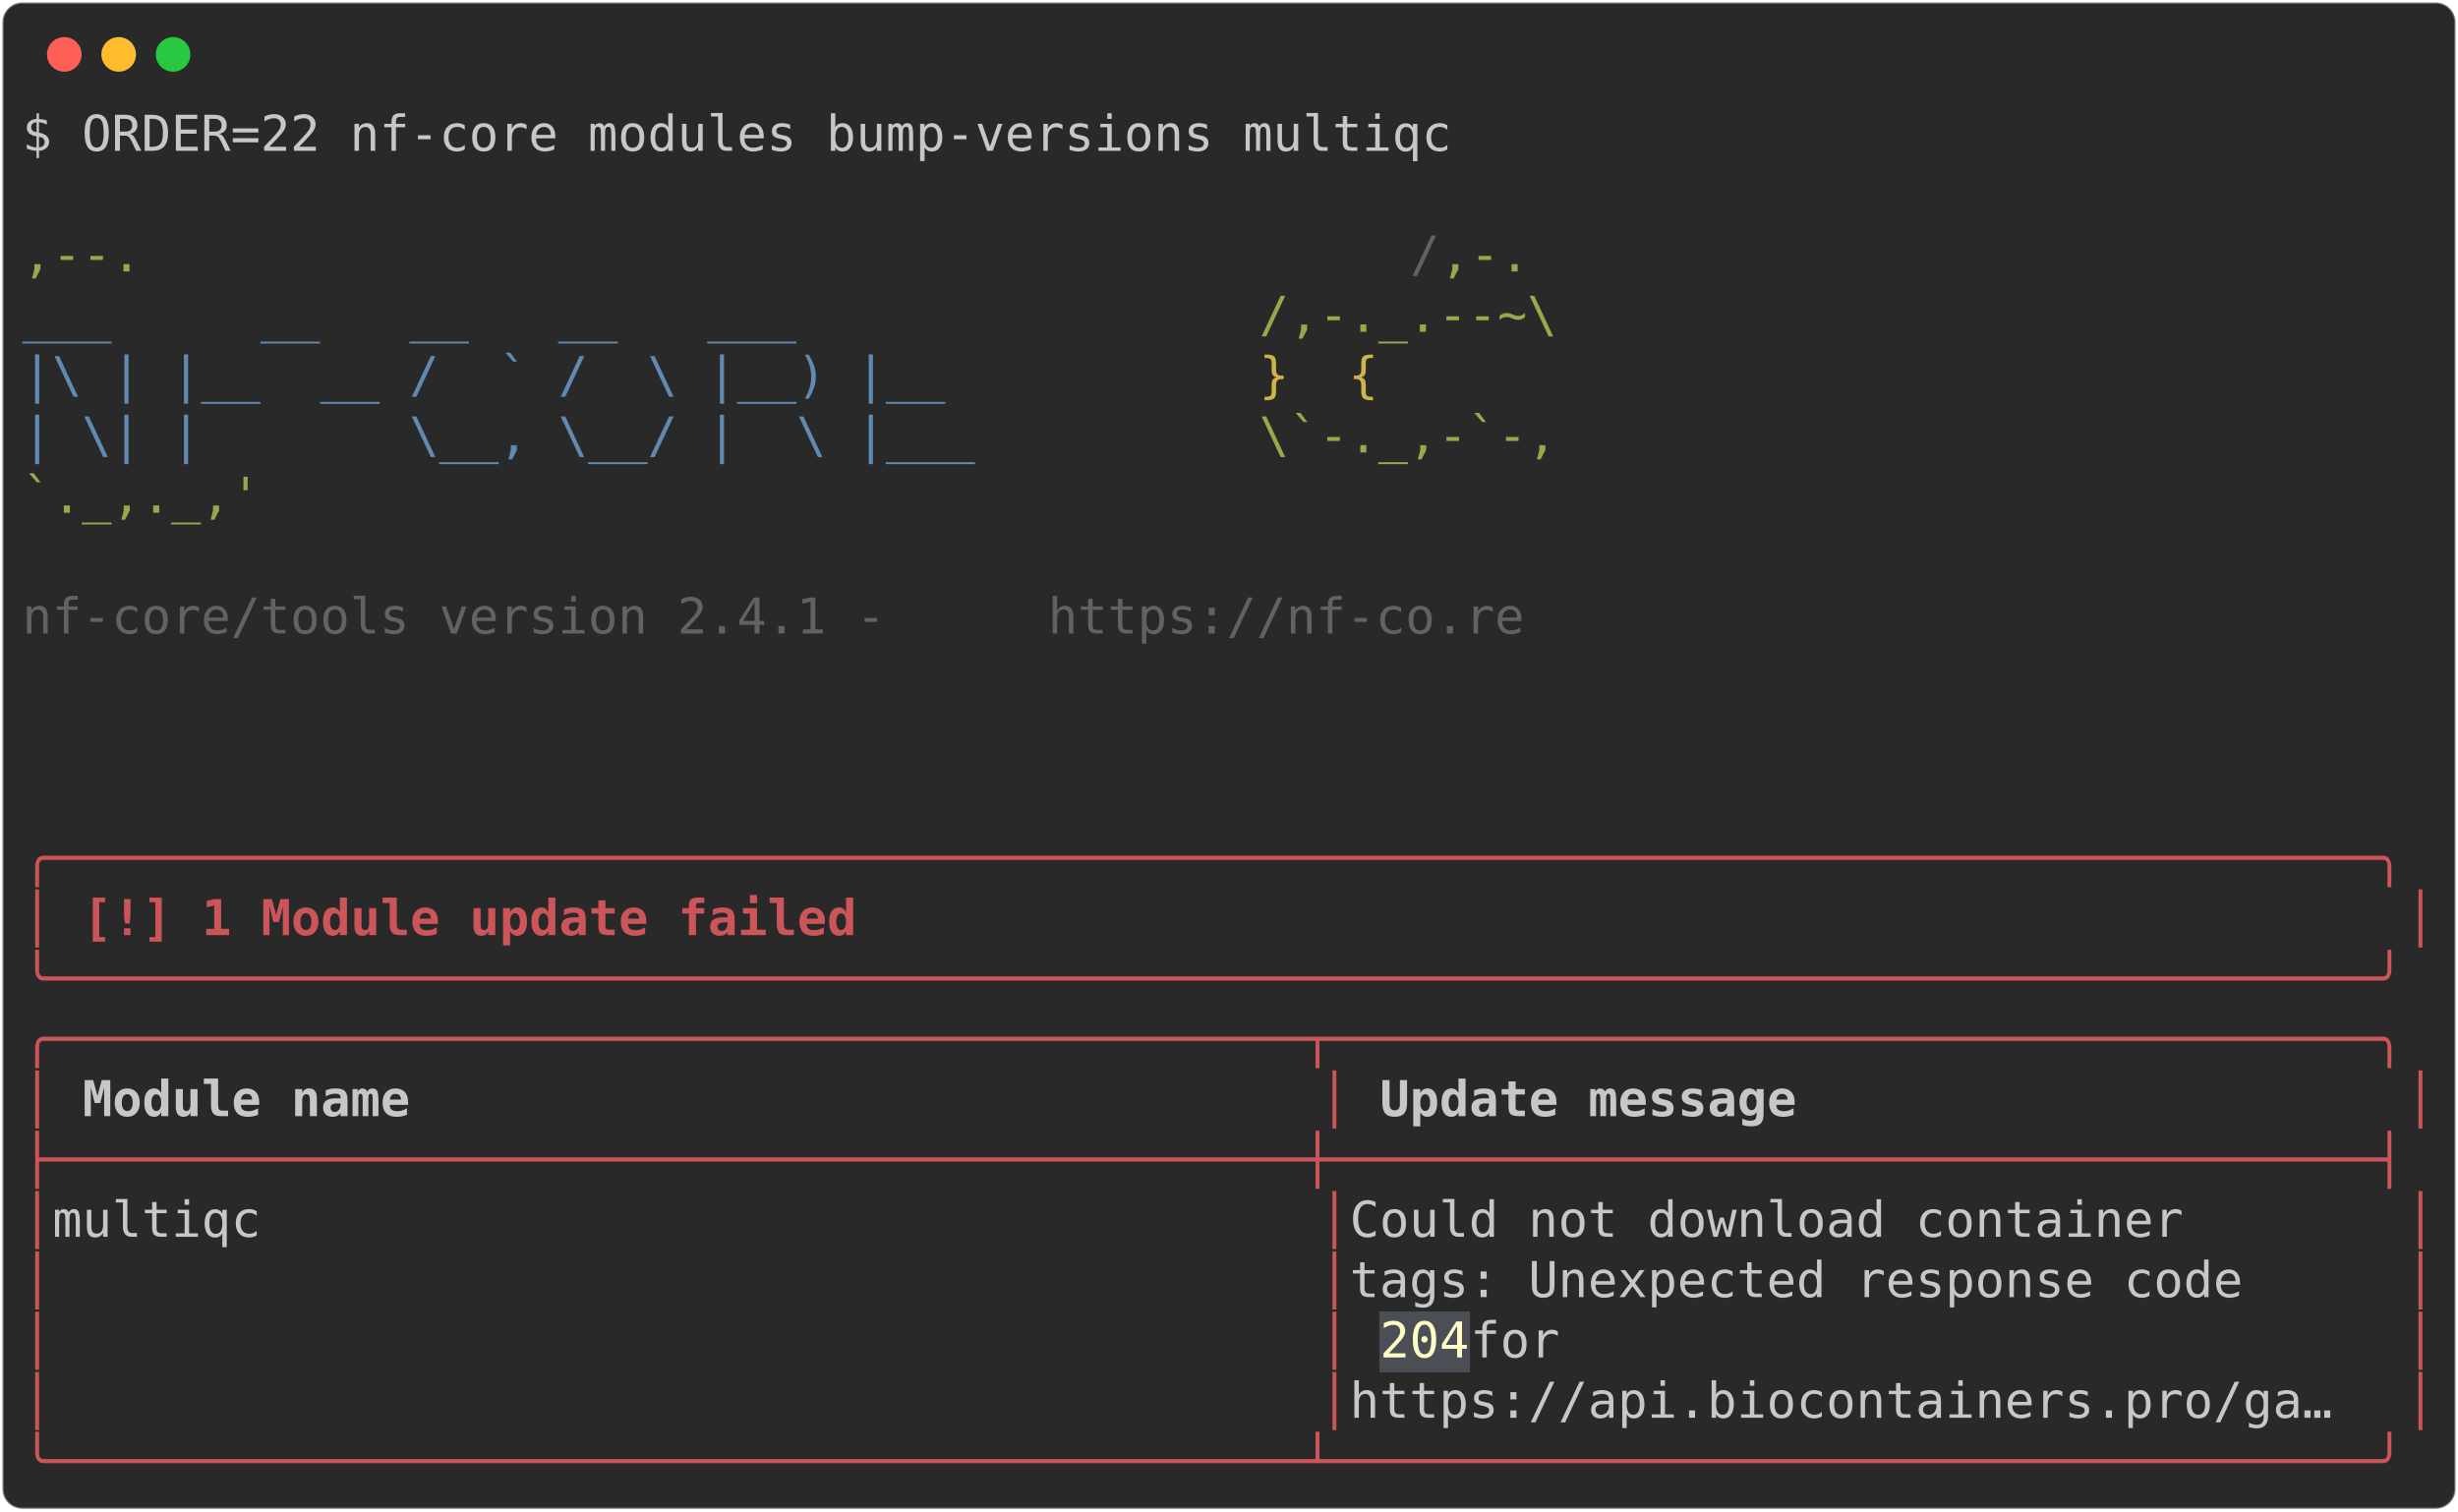
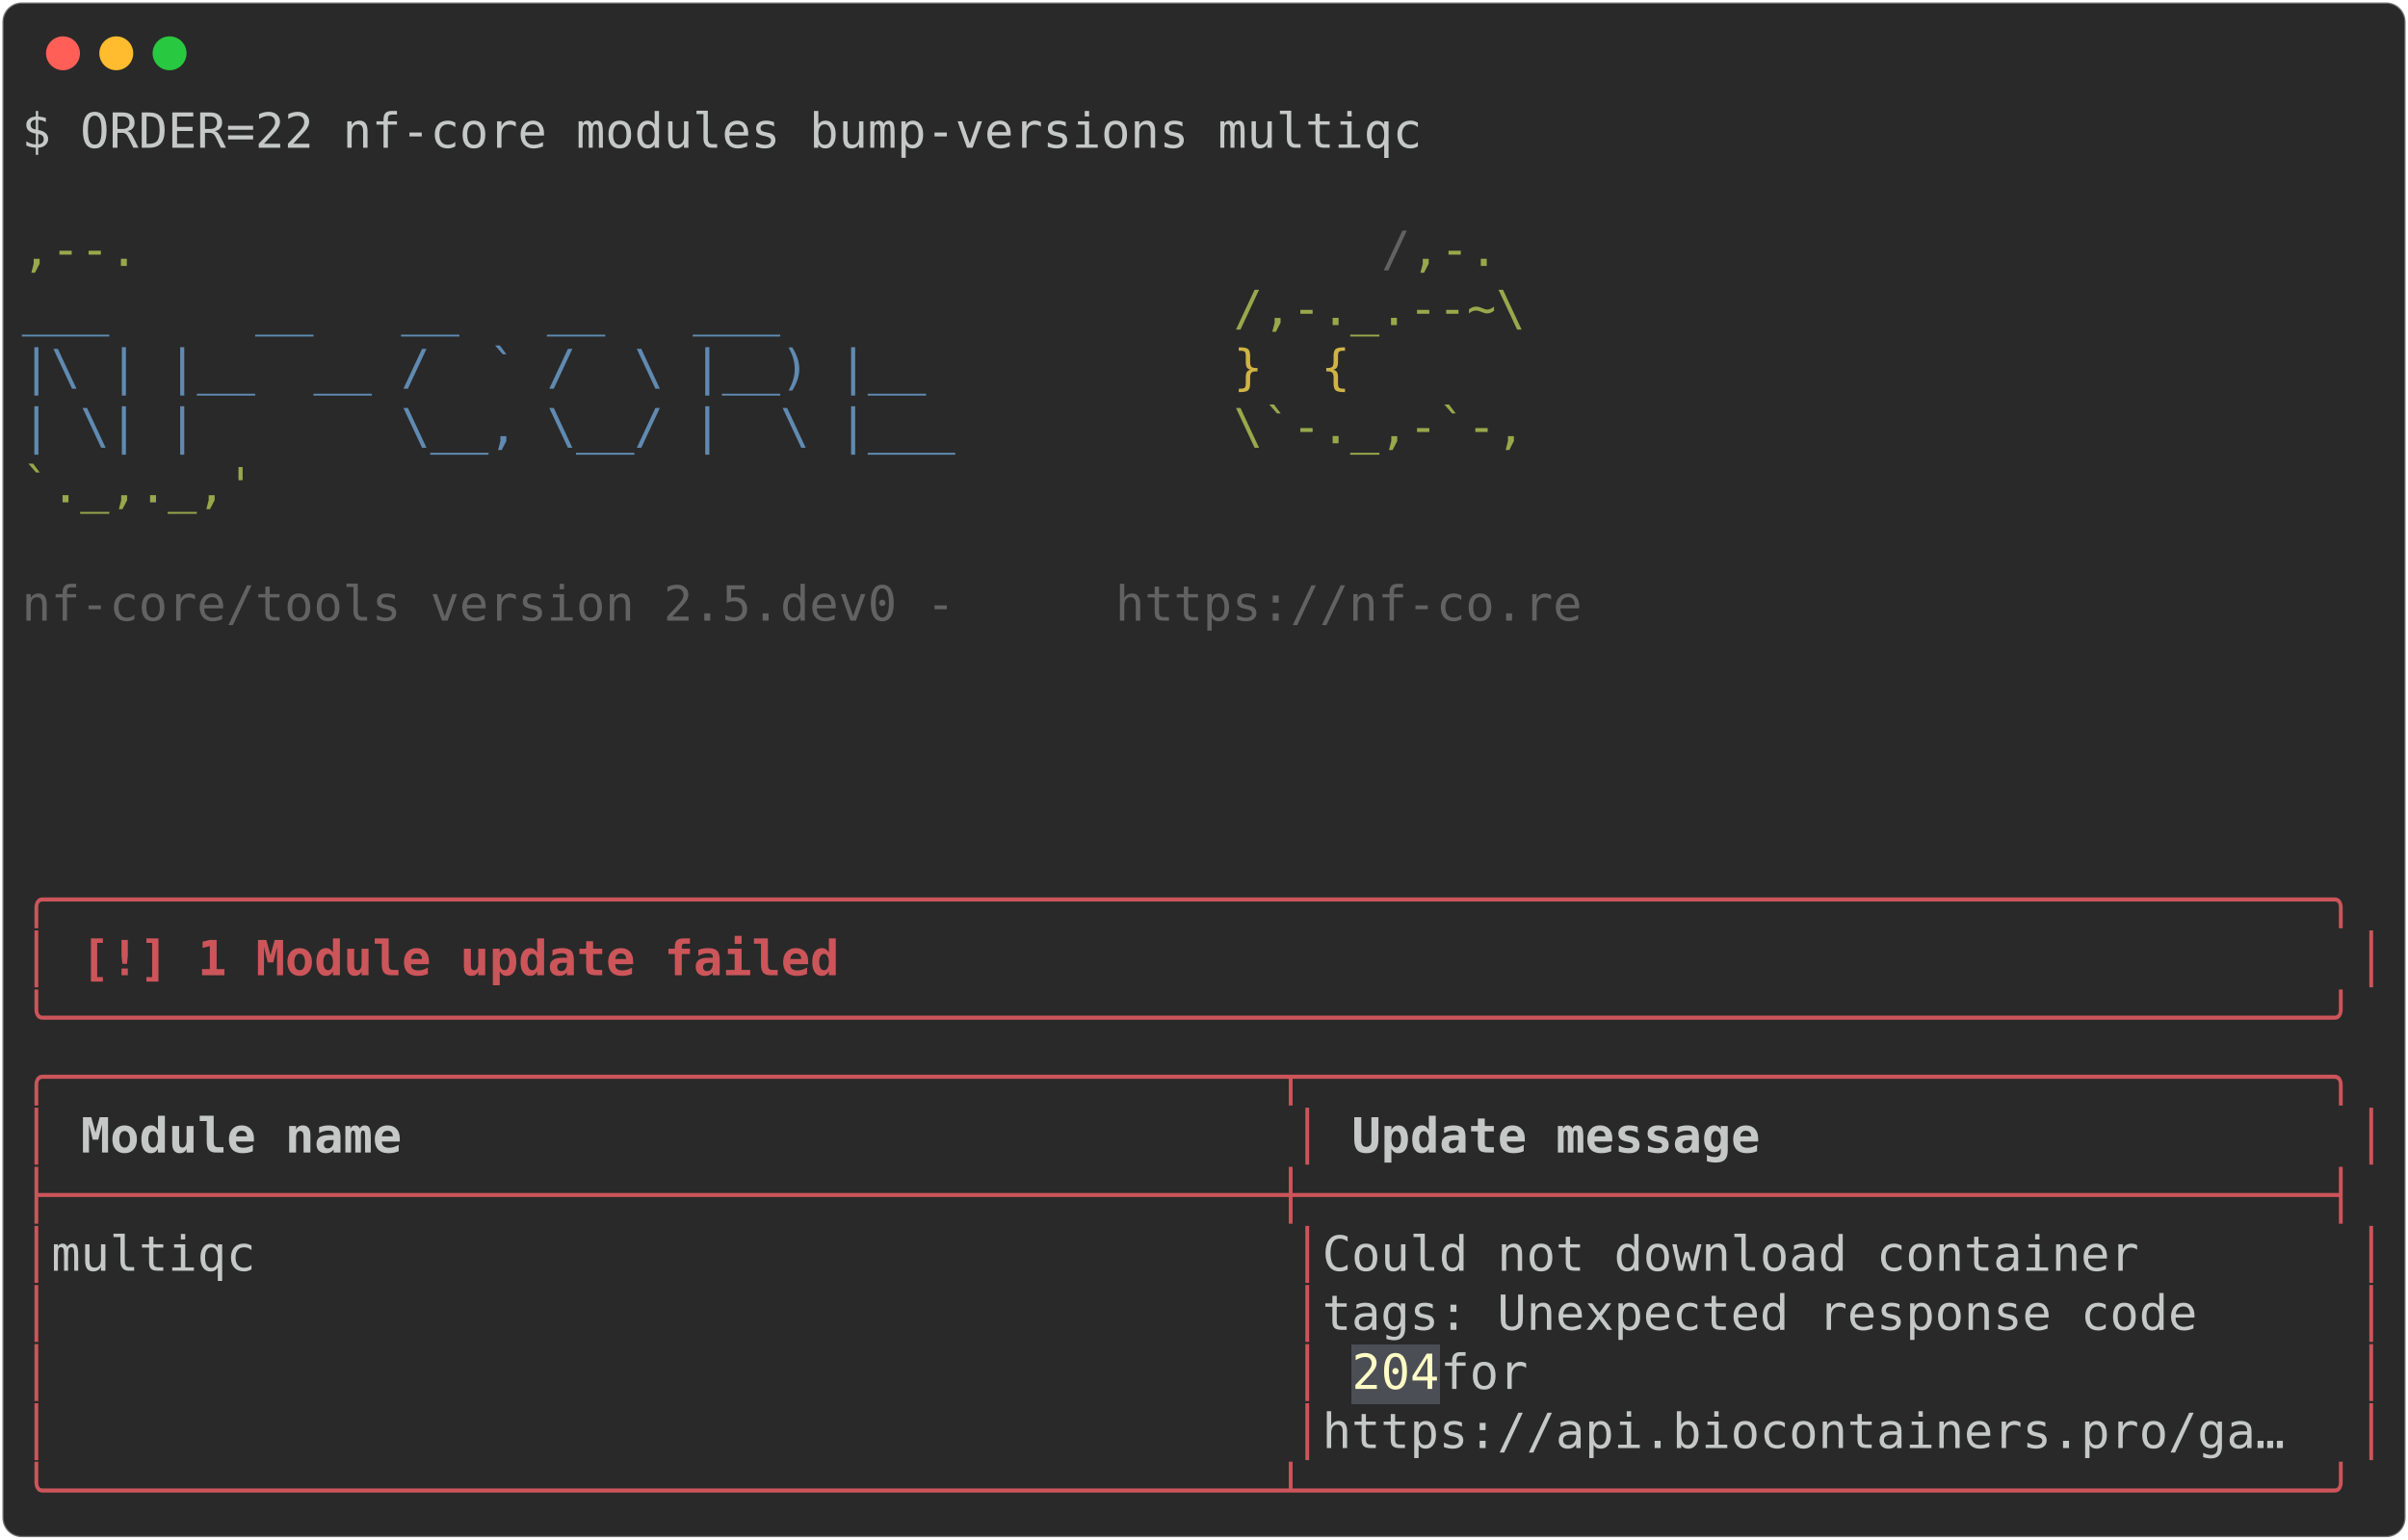
- <svg xmlns="http://www.w3.org/2000/svg" class="rich-terminal" viewBox="0 0 994 611.2">
+ <svg xmlns="http://www.w3.org/2000/svg" class="rich-terminal" viewBox="0 0 994 635.6">
  <style>

    @font-face {
        font-family: "Fira Code";
        src: local("FiraCode-Regular"),
                url("https://cdnjs.cloudflare.com/ajax/libs/firacode/6.2.0/woff2/FiraCode-Regular.woff2") format("woff2"),
                url("https://cdnjs.cloudflare.com/ajax/libs/firacode/6.2.0/woff/FiraCode-Regular.woff") format("woff");
        font-style: normal;
        font-weight: 400;
    }
    @font-face {
        font-family: "Fira Code";
        src: local("FiraCode-Bold"),
                url("https://cdnjs.cloudflare.com/ajax/libs/firacode/6.2.0/woff2/FiraCode-Bold.woff2") format("woff2"),
                url("https://cdnjs.cloudflare.com/ajax/libs/firacode/6.2.0/woff/FiraCode-Bold.woff") format("woff");
        font-style: bold;
        font-weight: 700;
    }

-     .terminal-3196315652-matrix {
+     .terminal-3181373773-matrix {
        font-family: Fira Code, monospace;
        font-size: 20px;
        line-height: 24.4px;
        font-variant-east-asian: full-width;
    }

-     .terminal-3196315652-title {
+     .terminal-3181373773-title {
        font-size: 18px;
        font-weight: bold;
        font-family: arial;
    }

-     .terminal-3196315652-r1 { fill: #c5c8c6 }
- .terminal-3196315652-r2 { fill: #98a84b }
- .terminal-3196315652-r3 { fill: #626262 }
- .terminal-3196315652-r4 { fill: #608ab1 }
- .terminal-3196315652-r5 { fill: #d0b344 }
- .terminal-3196315652-r6 { fill: #cc555a;font-weight: bold }
- .terminal-3196315652-r7 { fill: #cc555a }
- .terminal-3196315652-r8 { fill: #c5c8c6;font-weight: bold }
- .terminal-3196315652-r9 { fill: #fdfdc5 }
+     .terminal-3181373773-r1 { fill: #c5c8c6 }
+ .terminal-3181373773-r2 { fill: #98a84b }
+ .terminal-3181373773-r3 { fill: #626262 }
+ .terminal-3181373773-r4 { fill: #608ab1 }
+ .terminal-3181373773-r5 { fill: #d0b344 }
+ .terminal-3181373773-r6 { fill: #cc555a;font-weight: bold }
+ .terminal-3181373773-r7 { fill: #cc555a }
+ .terminal-3181373773-r8 { fill: #c5c8c6;font-weight: bold }
+ .terminal-3181373773-r9 { fill: #fdfdc5 }
    </style>
  <defs>
-     <clipPath id="terminal-3196315652-clip-terminal">
-       <rect x="0" y="0" width="975.0" height="560.2" />
-     </clipPath>
-     <clipPath id="terminal-3196315652-line-0">
+     <clipPath id="terminal-3181373773-clip-terminal">
+       <rect x="0" y="0" width="975.0" height="584.6" />
+     </clipPath>
+     <clipPath id="terminal-3181373773-line-0">
      <rect x="0" y="1.5" width="976" height="24.65" />
    </clipPath>
-     <clipPath id="terminal-3196315652-line-1">
+     <clipPath id="terminal-3181373773-line-1">
      <rect x="0" y="25.9" width="976" height="24.65" />
    </clipPath>
-     <clipPath id="terminal-3196315652-line-2">
+     <clipPath id="terminal-3181373773-line-2">
      <rect x="0" y="50.3" width="976" height="24.65" />
    </clipPath>
-     <clipPath id="terminal-3196315652-line-3">
+     <clipPath id="terminal-3181373773-line-3">
      <rect x="0" y="74.7" width="976" height="24.65" />
    </clipPath>
-     <clipPath id="terminal-3196315652-line-4">
+     <clipPath id="terminal-3181373773-line-4">
      <rect x="0" y="99.1" width="976" height="24.65" />
    </clipPath>
-     <clipPath id="terminal-3196315652-line-5">
+     <clipPath id="terminal-3181373773-line-5">
      <rect x="0" y="123.5" width="976" height="24.65" />
    </clipPath>
-     <clipPath id="terminal-3196315652-line-6">
+     <clipPath id="terminal-3181373773-line-6">
      <rect x="0" y="147.9" width="976" height="24.65" />
    </clipPath>
-     <clipPath id="terminal-3196315652-line-7">
+     <clipPath id="terminal-3181373773-line-7">
      <rect x="0" y="172.3" width="976" height="24.65" />
    </clipPath>
-     <clipPath id="terminal-3196315652-line-8">
+     <clipPath id="terminal-3181373773-line-8">
      <rect x="0" y="196.7" width="976" height="24.65" />
    </clipPath>
-     <clipPath id="terminal-3196315652-line-9">
+     <clipPath id="terminal-3181373773-line-9">
      <rect x="0" y="221.1" width="976" height="24.65" />
    </clipPath>
-     <clipPath id="terminal-3196315652-line-10">
+     <clipPath id="terminal-3181373773-line-10">
      <rect x="0" y="245.5" width="976" height="24.65" />
    </clipPath>
-     <clipPath id="terminal-3196315652-line-11">
+     <clipPath id="terminal-3181373773-line-11">
      <rect x="0" y="269.9" width="976" height="24.65" />
    </clipPath>
-     <clipPath id="terminal-3196315652-line-12">
+     <clipPath id="terminal-3181373773-line-12">
      <rect x="0" y="294.3" width="976" height="24.65" />
    </clipPath>
-     <clipPath id="terminal-3196315652-line-13">
+     <clipPath id="terminal-3181373773-line-13">
      <rect x="0" y="318.7" width="976" height="24.65" />
    </clipPath>
-     <clipPath id="terminal-3196315652-line-14">
+     <clipPath id="terminal-3181373773-line-14">
      <rect x="0" y="343.1" width="976" height="24.65" />
    </clipPath>
-     <clipPath id="terminal-3196315652-line-15">
+     <clipPath id="terminal-3181373773-line-15">
      <rect x="0" y="367.5" width="976" height="24.65" />
    </clipPath>
-     <clipPath id="terminal-3196315652-line-16">
+     <clipPath id="terminal-3181373773-line-16">
      <rect x="0" y="391.9" width="976" height="24.65" />
    </clipPath>
-     <clipPath id="terminal-3196315652-line-17">
+     <clipPath id="terminal-3181373773-line-17">
      <rect x="0" y="416.3" width="976" height="24.65" />
    </clipPath>
-     <clipPath id="terminal-3196315652-line-18">
+     <clipPath id="terminal-3181373773-line-18">
      <rect x="0" y="440.7" width="976" height="24.65" />
    </clipPath>
-     <clipPath id="terminal-3196315652-line-19">
+     <clipPath id="terminal-3181373773-line-19">
      <rect x="0" y="465.1" width="976" height="24.65" />
    </clipPath>
-     <clipPath id="terminal-3196315652-line-20">
+     <clipPath id="terminal-3181373773-line-20">
      <rect x="0" y="489.5" width="976" height="24.65" />
    </clipPath>
-     <clipPath id="terminal-3196315652-line-21">
+     <clipPath id="terminal-3181373773-line-21">
      <rect x="0" y="513.9" width="976" height="24.65" />
    </clipPath>
+     <clipPath id="terminal-3181373773-line-22">
+       <rect x="0" y="538.3" width="976" height="24.65" />
+     </clipPath>
  </defs>
-   <rect fill="#292929" stroke="rgba(255,255,255,0.35)" stroke-width="1" x="1" y="1" width="992" height="609.2" rx="8" />
+   <rect fill="#292929" stroke="rgba(255,255,255,0.35)" stroke-width="1" x="1" y="1" width="992" height="633.6" rx="8" />
  <g transform="translate(26,22)">
    <circle cx="0" cy="0" r="7" fill="#ff5f57" />
    <circle cx="22" cy="0" r="7" fill="#febc2e" />
    <circle cx="44" cy="0" r="7" fill="#28c840" />
  </g>
-   <g transform="translate(9, 41)" clip-path="url(#terminal-3196315652-clip-terminal)">
-     <rect fill="#4b4e55" x="549" y="489.5" width="36.6" height="24.65" shape-rendering="crispEdges" />
-     <g class="terminal-3196315652-matrix">
-       <text class="terminal-3196315652-r1" x="0" y="20" textLength="585.6" clip-path="url(#terminal-3196315652-line-0)">$ ORDER=22 nf-core modules bump-versions multiqc</text>
-       <text class="terminal-3196315652-r1" x="976" y="20" textLength="12.2" clip-path="url(#terminal-3196315652-line-0)">
- </text>
-       <text class="terminal-3196315652-r1" x="976" y="44.4" textLength="12.2" clip-path="url(#terminal-3196315652-line-1)">
- </text>
-       <text class="terminal-3196315652-r2" x="0" y="68.8" textLength="561.2" clip-path="url(#terminal-3196315652-line-2)">                                          ,--.</text>
-       <text class="terminal-3196315652-r3" x="561.2" y="68.8" textLength="12.2" clip-path="url(#terminal-3196315652-line-2)">/</text>
-       <text class="terminal-3196315652-r2" x="573.4" y="68.8" textLength="36.6" clip-path="url(#terminal-3196315652-line-2)">,-.</text>
-       <text class="terminal-3196315652-r1" x="976" y="68.8" textLength="12.2" clip-path="url(#terminal-3196315652-line-2)">
- </text>
-       <text class="terminal-3196315652-r4" x="0" y="93.2" textLength="500.2" clip-path="url(#terminal-3196315652-line-3)">          ___     __   __   __   ___     </text>
-       <text class="terminal-3196315652-r2" x="500.2" y="93.2" textLength="122" clip-path="url(#terminal-3196315652-line-3)">/,-._.--~\</text>
-       <text class="terminal-3196315652-r1" x="976" y="93.2" textLength="12.2" clip-path="url(#terminal-3196315652-line-3)">
- </text>
-       <text class="terminal-3196315652-r4" x="0" y="117.6" textLength="500.2" clip-path="url(#terminal-3196315652-line-4)">    |\ | |__  __ /  ` /  \ |__) |__      </text>
-       <text class="terminal-3196315652-r5" x="500.2" y="117.6" textLength="85.4" clip-path="url(#terminal-3196315652-line-4)">   }  {</text>
-       <text class="terminal-3196315652-r1" x="976" y="117.6" textLength="12.2" clip-path="url(#terminal-3196315652-line-4)">
- </text>
-       <text class="terminal-3196315652-r4" x="0" y="142" textLength="500.2" clip-path="url(#terminal-3196315652-line-5)">    | \| |       \__, \__/ |  \ |___     </text>
-       <text class="terminal-3196315652-r2" x="500.2" y="142" textLength="122" clip-path="url(#terminal-3196315652-line-5)">\`-._,-`-,</text>
-       <text class="terminal-3196315652-r1" x="976" y="142" textLength="12.2" clip-path="url(#terminal-3196315652-line-5)">
- </text>
-       <text class="terminal-3196315652-r2" x="0" y="166.4" textLength="610" clip-path="url(#terminal-3196315652-line-6)">                                          `._,._,'</text>
-       <text class="terminal-3196315652-r1" x="976" y="166.4" textLength="12.2" clip-path="url(#terminal-3196315652-line-6)">
- </text>
-       <text class="terminal-3196315652-r1" x="976" y="190.8" textLength="12.2" clip-path="url(#terminal-3196315652-line-7)">
- </text>
-       <text class="terminal-3196315652-r3" x="0" y="215.2" textLength="414.8" clip-path="url(#terminal-3196315652-line-8)">    nf-core/tools version 2.4.1 - </text>
-       <text class="terminal-3196315652-r3" x="414.8" y="215.2" textLength="195.2" clip-path="url(#terminal-3196315652-line-8)">https://nf-co.re</text>
-       <text class="terminal-3196315652-r1" x="976" y="215.2" textLength="12.2" clip-path="url(#terminal-3196315652-line-8)">
- </text>
-       <text class="terminal-3196315652-r1" x="976" y="239.6" textLength="12.2" clip-path="url(#terminal-3196315652-line-9)">
- </text>
-       <text class="terminal-3196315652-r1" x="976" y="264" textLength="12.2" clip-path="url(#terminal-3196315652-line-10)">
- </text>
-       <text class="terminal-3196315652-r1" x="976" y="288.4" textLength="12.2" clip-path="url(#terminal-3196315652-line-11)">
- </text>
-       <text class="terminal-3196315652-r6" x="0" y="312.8" textLength="976" clip-path="url(#terminal-3196315652-line-12)">╭──────────────────────────────────────────────────────────────────────────────╮</text>
-       <text class="terminal-3196315652-r1" x="976" y="312.8" textLength="12.2" clip-path="url(#terminal-3196315652-line-12)">
- </text>
-       <text class="terminal-3196315652-r6" x="0" y="337.2" textLength="12.2" clip-path="url(#terminal-3196315652-line-13)">│</text>
-       <text class="terminal-3196315652-r6" x="24.4" y="337.2" textLength="317.2" clip-path="url(#terminal-3196315652-line-13)">[!] 1 Module update failed</text>
-       <text class="terminal-3196315652-r6" x="963.8" y="337.2" textLength="12.2" clip-path="url(#terminal-3196315652-line-13)">│</text>
-       <text class="terminal-3196315652-r1" x="976" y="337.2" textLength="12.2" clip-path="url(#terminal-3196315652-line-13)">
- </text>
-       <text class="terminal-3196315652-r6" x="0" y="361.6" textLength="976" clip-path="url(#terminal-3196315652-line-14)">╰──────────────────────────────────────────────────────────────────────────────╯</text>
-       <text class="terminal-3196315652-r1" x="976" y="361.6" textLength="12.2" clip-path="url(#terminal-3196315652-line-14)">
- </text>
-       <text class="terminal-3196315652-r7" x="0" y="386" textLength="976" clip-path="url(#terminal-3196315652-line-15)">╭──────────────────────────────────────────┬───────────────────────────────────╮</text>
-       <text class="terminal-3196315652-r1" x="976" y="386" textLength="12.2" clip-path="url(#terminal-3196315652-line-15)">
- </text>
-       <text class="terminal-3196315652-r7" x="0" y="410.4" textLength="12.2" clip-path="url(#terminal-3196315652-line-16)">│</text>
-       <text class="terminal-3196315652-r8" x="24.4" y="410.4" textLength="488" clip-path="url(#terminal-3196315652-line-16)">Module name                             </text>
-       <text class="terminal-3196315652-r7" x="524.6" y="410.4" textLength="12.2" clip-path="url(#terminal-3196315652-line-16)">│</text>
-       <text class="terminal-3196315652-r8" x="549" y="410.4" textLength="402.6" clip-path="url(#terminal-3196315652-line-16)">Update message                   </text>
-       <text class="terminal-3196315652-r7" x="963.8" y="410.4" textLength="12.2" clip-path="url(#terminal-3196315652-line-16)">│</text>
-       <text class="terminal-3196315652-r1" x="976" y="410.4" textLength="12.2" clip-path="url(#terminal-3196315652-line-16)">
- </text>
-       <text class="terminal-3196315652-r7" x="0" y="434.8" textLength="976" clip-path="url(#terminal-3196315652-line-17)">├──────────────────────────────────────────┼───────────────────────────────────┤</text>
-       <text class="terminal-3196315652-r1" x="976" y="434.8" textLength="12.2" clip-path="url(#terminal-3196315652-line-17)">
- </text>
-       <text class="terminal-3196315652-r7" x="0" y="459.2" textLength="12.2" clip-path="url(#terminal-3196315652-line-18)">│</text>
-       <text class="terminal-3196315652-r1" x="12.2" y="459.2" textLength="512.4" clip-path="url(#terminal-3196315652-line-18)"> multiqc                                  </text>
-       <text class="terminal-3196315652-r7" x="524.6" y="459.2" textLength="12.2" clip-path="url(#terminal-3196315652-line-18)">│</text>
-       <text class="terminal-3196315652-r1" x="536.8" y="459.2" textLength="427" clip-path="url(#terminal-3196315652-line-18)"> Could not download container      </text>
-       <text class="terminal-3196315652-r7" x="963.8" y="459.2" textLength="12.2" clip-path="url(#terminal-3196315652-line-18)">│</text>
-       <text class="terminal-3196315652-r1" x="976" y="459.2" textLength="12.2" clip-path="url(#terminal-3196315652-line-18)">
- </text>
-       <text class="terminal-3196315652-r7" x="0" y="483.6" textLength="12.2" clip-path="url(#terminal-3196315652-line-19)">│</text>
-       <text class="terminal-3196315652-r7" x="524.6" y="483.6" textLength="12.2" clip-path="url(#terminal-3196315652-line-19)">│</text>
-       <text class="terminal-3196315652-r1" x="536.8" y="483.6" textLength="427" clip-path="url(#terminal-3196315652-line-19)"> tags: Unexpected response code    </text>
-       <text class="terminal-3196315652-r7" x="963.8" y="483.6" textLength="12.2" clip-path="url(#terminal-3196315652-line-19)">│</text>
-       <text class="terminal-3196315652-r1" x="976" y="483.6" textLength="12.2" clip-path="url(#terminal-3196315652-line-19)">
- </text>
-       <text class="terminal-3196315652-r7" x="0" y="508" textLength="12.2" clip-path="url(#terminal-3196315652-line-20)">│</text>
-       <text class="terminal-3196315652-r7" x="524.6" y="508" textLength="12.2" clip-path="url(#terminal-3196315652-line-20)">│</text>
-       <text class="terminal-3196315652-r9" x="549" y="508" textLength="36.6" clip-path="url(#terminal-3196315652-line-20)">204</text>
-       <text class="terminal-3196315652-r1" x="585.6" y="508" textLength="378.2" clip-path="url(#terminal-3196315652-line-20)"> for                           </text>
-       <text class="terminal-3196315652-r7" x="963.8" y="508" textLength="12.2" clip-path="url(#terminal-3196315652-line-20)">│</text>
-       <text class="terminal-3196315652-r1" x="976" y="508" textLength="12.2" clip-path="url(#terminal-3196315652-line-20)">
- </text>
-       <text class="terminal-3196315652-r7" x="0" y="532.4" textLength="12.2" clip-path="url(#terminal-3196315652-line-21)">│</text>
-       <text class="terminal-3196315652-r7" x="524.6" y="532.4" textLength="12.2" clip-path="url(#terminal-3196315652-line-21)">│</text>
-       <text class="terminal-3196315652-r1" x="536.8" y="532.4" textLength="427" clip-path="url(#terminal-3196315652-line-21)"> https://api.biocontainers.pro/ga… </text>
-       <text class="terminal-3196315652-r7" x="963.8" y="532.4" textLength="12.2" clip-path="url(#terminal-3196315652-line-21)">│</text>
-       <text class="terminal-3196315652-r1" x="976" y="532.4" textLength="12.2" clip-path="url(#terminal-3196315652-line-21)">
- </text>
-       <text class="terminal-3196315652-r7" x="0" y="556.8" textLength="976" clip-path="url(#terminal-3196315652-line-22)">╰──────────────────────────────────────────┴───────────────────────────────────╯</text>
-       <text class="terminal-3196315652-r1" x="976" y="556.8" textLength="12.2" clip-path="url(#terminal-3196315652-line-22)">
+   <g transform="translate(9, 41)" clip-path="url(#terminal-3181373773-clip-terminal)">
+     <rect fill="#4b4e55" x="549" y="513.9" width="36.6" height="24.65" shape-rendering="crispEdges" />
+     <g class="terminal-3181373773-matrix">
+       <text class="terminal-3181373773-r1" x="0" y="20" textLength="585.6" clip-path="url(#terminal-3181373773-line-0)">$ ORDER=22 nf-core modules bump-versions multiqc</text>
+       <text class="terminal-3181373773-r1" x="976" y="20" textLength="12.2" clip-path="url(#terminal-3181373773-line-0)">
+ </text>
+       <text class="terminal-3181373773-r1" x="976" y="44.4" textLength="12.2" clip-path="url(#terminal-3181373773-line-1)">
+ </text>
+       <text class="terminal-3181373773-r2" x="0" y="68.8" textLength="561.2" clip-path="url(#terminal-3181373773-line-2)">                                          ,--.</text>
+       <text class="terminal-3181373773-r3" x="561.2" y="68.8" textLength="12.2" clip-path="url(#terminal-3181373773-line-2)">/</text>
+       <text class="terminal-3181373773-r2" x="573.4" y="68.8" textLength="36.6" clip-path="url(#terminal-3181373773-line-2)">,-.</text>
+       <text class="terminal-3181373773-r1" x="976" y="68.8" textLength="12.2" clip-path="url(#terminal-3181373773-line-2)">
+ </text>
+       <text class="terminal-3181373773-r4" x="0" y="93.2" textLength="500.2" clip-path="url(#terminal-3181373773-line-3)">          ___     __   __   __   ___     </text>
+       <text class="terminal-3181373773-r2" x="500.2" y="93.2" textLength="122" clip-path="url(#terminal-3181373773-line-3)">/,-._.--~\</text>
+       <text class="terminal-3181373773-r1" x="976" y="93.2" textLength="12.2" clip-path="url(#terminal-3181373773-line-3)">
+ </text>
+       <text class="terminal-3181373773-r4" x="0" y="117.6" textLength="500.2" clip-path="url(#terminal-3181373773-line-4)">    |\ | |__  __ /  ` /  \ |__) |__      </text>
+       <text class="terminal-3181373773-r5" x="500.2" y="117.6" textLength="85.4" clip-path="url(#terminal-3181373773-line-4)">   }  {</text>
+       <text class="terminal-3181373773-r1" x="976" y="117.6" textLength="12.2" clip-path="url(#terminal-3181373773-line-4)">
+ </text>
+       <text class="terminal-3181373773-r4" x="0" y="142" textLength="500.2" clip-path="url(#terminal-3181373773-line-5)">    | \| |       \__, \__/ |  \ |___     </text>
+       <text class="terminal-3181373773-r2" x="500.2" y="142" textLength="122" clip-path="url(#terminal-3181373773-line-5)">\`-._,-`-,</text>
+       <text class="terminal-3181373773-r1" x="976" y="142" textLength="12.2" clip-path="url(#terminal-3181373773-line-5)">
+ </text>
+       <text class="terminal-3181373773-r2" x="0" y="166.4" textLength="610" clip-path="url(#terminal-3181373773-line-6)">                                          `._,._,'</text>
+       <text class="terminal-3181373773-r1" x="976" y="166.4" textLength="12.2" clip-path="url(#terminal-3181373773-line-6)">
+ </text>
+       <text class="terminal-3181373773-r1" x="976" y="190.8" textLength="12.2" clip-path="url(#terminal-3181373773-line-7)">
+ </text>
+       <text class="terminal-3181373773-r3" x="0" y="215.2" textLength="451.4" clip-path="url(#terminal-3181373773-line-8)">    nf-core/tools version 2.5.dev0 - </text>
+       <text class="terminal-3181373773-r3" x="451.4" y="215.2" textLength="195.2" clip-path="url(#terminal-3181373773-line-8)">https://nf-co.re</text>
+       <text class="terminal-3181373773-r1" x="976" y="215.2" textLength="12.2" clip-path="url(#terminal-3181373773-line-8)">
+ </text>
+       <text class="terminal-3181373773-r1" x="976" y="239.6" textLength="12.2" clip-path="url(#terminal-3181373773-line-9)">
+ </text>
+       <text class="terminal-3181373773-r1" x="976" y="264" textLength="12.2" clip-path="url(#terminal-3181373773-line-10)">
+ </text>
+       <text class="terminal-3181373773-r1" x="976" y="288.4" textLength="12.2" clip-path="url(#terminal-3181373773-line-11)">
+ </text>
+       <text class="terminal-3181373773-r1" x="976" y="312.8" textLength="12.2" clip-path="url(#terminal-3181373773-line-12)">
+ </text>
+       <text class="terminal-3181373773-r6" x="0" y="337.2" textLength="976" clip-path="url(#terminal-3181373773-line-13)">╭──────────────────────────────────────────────────────────────────────────────╮</text>
+       <text class="terminal-3181373773-r1" x="976" y="337.2" textLength="12.2" clip-path="url(#terminal-3181373773-line-13)">
+ </text>
+       <text class="terminal-3181373773-r6" x="0" y="361.6" textLength="12.2" clip-path="url(#terminal-3181373773-line-14)">│</text>
+       <text class="terminal-3181373773-r6" x="24.4" y="361.6" textLength="317.2" clip-path="url(#terminal-3181373773-line-14)">[!] 1 Module update failed</text>
+       <text class="terminal-3181373773-r6" x="963.8" y="361.6" textLength="12.2" clip-path="url(#terminal-3181373773-line-14)">│</text>
+       <text class="terminal-3181373773-r1" x="976" y="361.6" textLength="12.2" clip-path="url(#terminal-3181373773-line-14)">
+ </text>
+       <text class="terminal-3181373773-r6" x="0" y="386" textLength="976" clip-path="url(#terminal-3181373773-line-15)">╰──────────────────────────────────────────────────────────────────────────────╯</text>
+       <text class="terminal-3181373773-r1" x="976" y="386" textLength="12.2" clip-path="url(#terminal-3181373773-line-15)">
+ </text>
+       <text class="terminal-3181373773-r7" x="0" y="410.4" textLength="976" clip-path="url(#terminal-3181373773-line-16)">╭──────────────────────────────────────────┬───────────────────────────────────╮</text>
+       <text class="terminal-3181373773-r1" x="976" y="410.4" textLength="12.2" clip-path="url(#terminal-3181373773-line-16)">
+ </text>
+       <text class="terminal-3181373773-r7" x="0" y="434.8" textLength="12.2" clip-path="url(#terminal-3181373773-line-17)">│</text>
+       <text class="terminal-3181373773-r8" x="24.4" y="434.8" textLength="488" clip-path="url(#terminal-3181373773-line-17)">Module name                             </text>
+       <text class="terminal-3181373773-r7" x="524.6" y="434.8" textLength="12.2" clip-path="url(#terminal-3181373773-line-17)">│</text>
+       <text class="terminal-3181373773-r8" x="549" y="434.8" textLength="402.6" clip-path="url(#terminal-3181373773-line-17)">Update message                   </text>
+       <text class="terminal-3181373773-r7" x="963.8" y="434.8" textLength="12.2" clip-path="url(#terminal-3181373773-line-17)">│</text>
+       <text class="terminal-3181373773-r1" x="976" y="434.8" textLength="12.2" clip-path="url(#terminal-3181373773-line-17)">
+ </text>
+       <text class="terminal-3181373773-r7" x="0" y="459.2" textLength="976" clip-path="url(#terminal-3181373773-line-18)">├──────────────────────────────────────────┼───────────────────────────────────┤</text>
+       <text class="terminal-3181373773-r1" x="976" y="459.2" textLength="12.2" clip-path="url(#terminal-3181373773-line-18)">
+ </text>
+       <text class="terminal-3181373773-r7" x="0" y="483.6" textLength="12.2" clip-path="url(#terminal-3181373773-line-19)">│</text>
+       <text class="terminal-3181373773-r1" x="12.2" y="483.6" textLength="512.4" clip-path="url(#terminal-3181373773-line-19)"> multiqc                                  </text>
+       <text class="terminal-3181373773-r7" x="524.6" y="483.6" textLength="12.2" clip-path="url(#terminal-3181373773-line-19)">│</text>
+       <text class="terminal-3181373773-r1" x="536.8" y="483.6" textLength="427" clip-path="url(#terminal-3181373773-line-19)"> Could not download container      </text>
+       <text class="terminal-3181373773-r7" x="963.8" y="483.6" textLength="12.2" clip-path="url(#terminal-3181373773-line-19)">│</text>
+       <text class="terminal-3181373773-r1" x="976" y="483.6" textLength="12.2" clip-path="url(#terminal-3181373773-line-19)">
+ </text>
+       <text class="terminal-3181373773-r7" x="0" y="508" textLength="12.2" clip-path="url(#terminal-3181373773-line-20)">│</text>
+       <text class="terminal-3181373773-r7" x="524.6" y="508" textLength="12.2" clip-path="url(#terminal-3181373773-line-20)">│</text>
+       <text class="terminal-3181373773-r1" x="536.8" y="508" textLength="427" clip-path="url(#terminal-3181373773-line-20)"> tags: Unexpected response code    </text>
+       <text class="terminal-3181373773-r7" x="963.8" y="508" textLength="12.2" clip-path="url(#terminal-3181373773-line-20)">│</text>
+       <text class="terminal-3181373773-r1" x="976" y="508" textLength="12.2" clip-path="url(#terminal-3181373773-line-20)">
+ </text>
+       <text class="terminal-3181373773-r7" x="0" y="532.4" textLength="12.2" clip-path="url(#terminal-3181373773-line-21)">│</text>
+       <text class="terminal-3181373773-r7" x="524.6" y="532.4" textLength="12.2" clip-path="url(#terminal-3181373773-line-21)">│</text>
+       <text class="terminal-3181373773-r9" x="549" y="532.4" textLength="36.6" clip-path="url(#terminal-3181373773-line-21)">204</text>
+       <text class="terminal-3181373773-r1" x="585.6" y="532.4" textLength="378.2" clip-path="url(#terminal-3181373773-line-21)"> for                           </text>
+       <text class="terminal-3181373773-r7" x="963.8" y="532.4" textLength="12.2" clip-path="url(#terminal-3181373773-line-21)">│</text>
+       <text class="terminal-3181373773-r1" x="976" y="532.4" textLength="12.2" clip-path="url(#terminal-3181373773-line-21)">
+ </text>
+       <text class="terminal-3181373773-r7" x="0" y="556.8" textLength="12.2" clip-path="url(#terminal-3181373773-line-22)">│</text>
+       <text class="terminal-3181373773-r7" x="524.6" y="556.8" textLength="12.2" clip-path="url(#terminal-3181373773-line-22)">│</text>
+       <text class="terminal-3181373773-r1" x="536.8" y="556.8" textLength="427" clip-path="url(#terminal-3181373773-line-22)"> https://api.biocontainers.pro/ga… </text>
+       <text class="terminal-3181373773-r7" x="963.8" y="556.8" textLength="12.2" clip-path="url(#terminal-3181373773-line-22)">│</text>
+       <text class="terminal-3181373773-r1" x="976" y="556.8" textLength="12.2" clip-path="url(#terminal-3181373773-line-22)">
+ </text>
+       <text class="terminal-3181373773-r7" x="0" y="581.2" textLength="976" clip-path="url(#terminal-3181373773-line-23)">╰──────────────────────────────────────────┴───────────────────────────────────╯</text>
+       <text class="terminal-3181373773-r1" x="976" y="581.2" textLength="12.2" clip-path="url(#terminal-3181373773-line-23)">
</text>
    </g>
  </g>
</svg>
